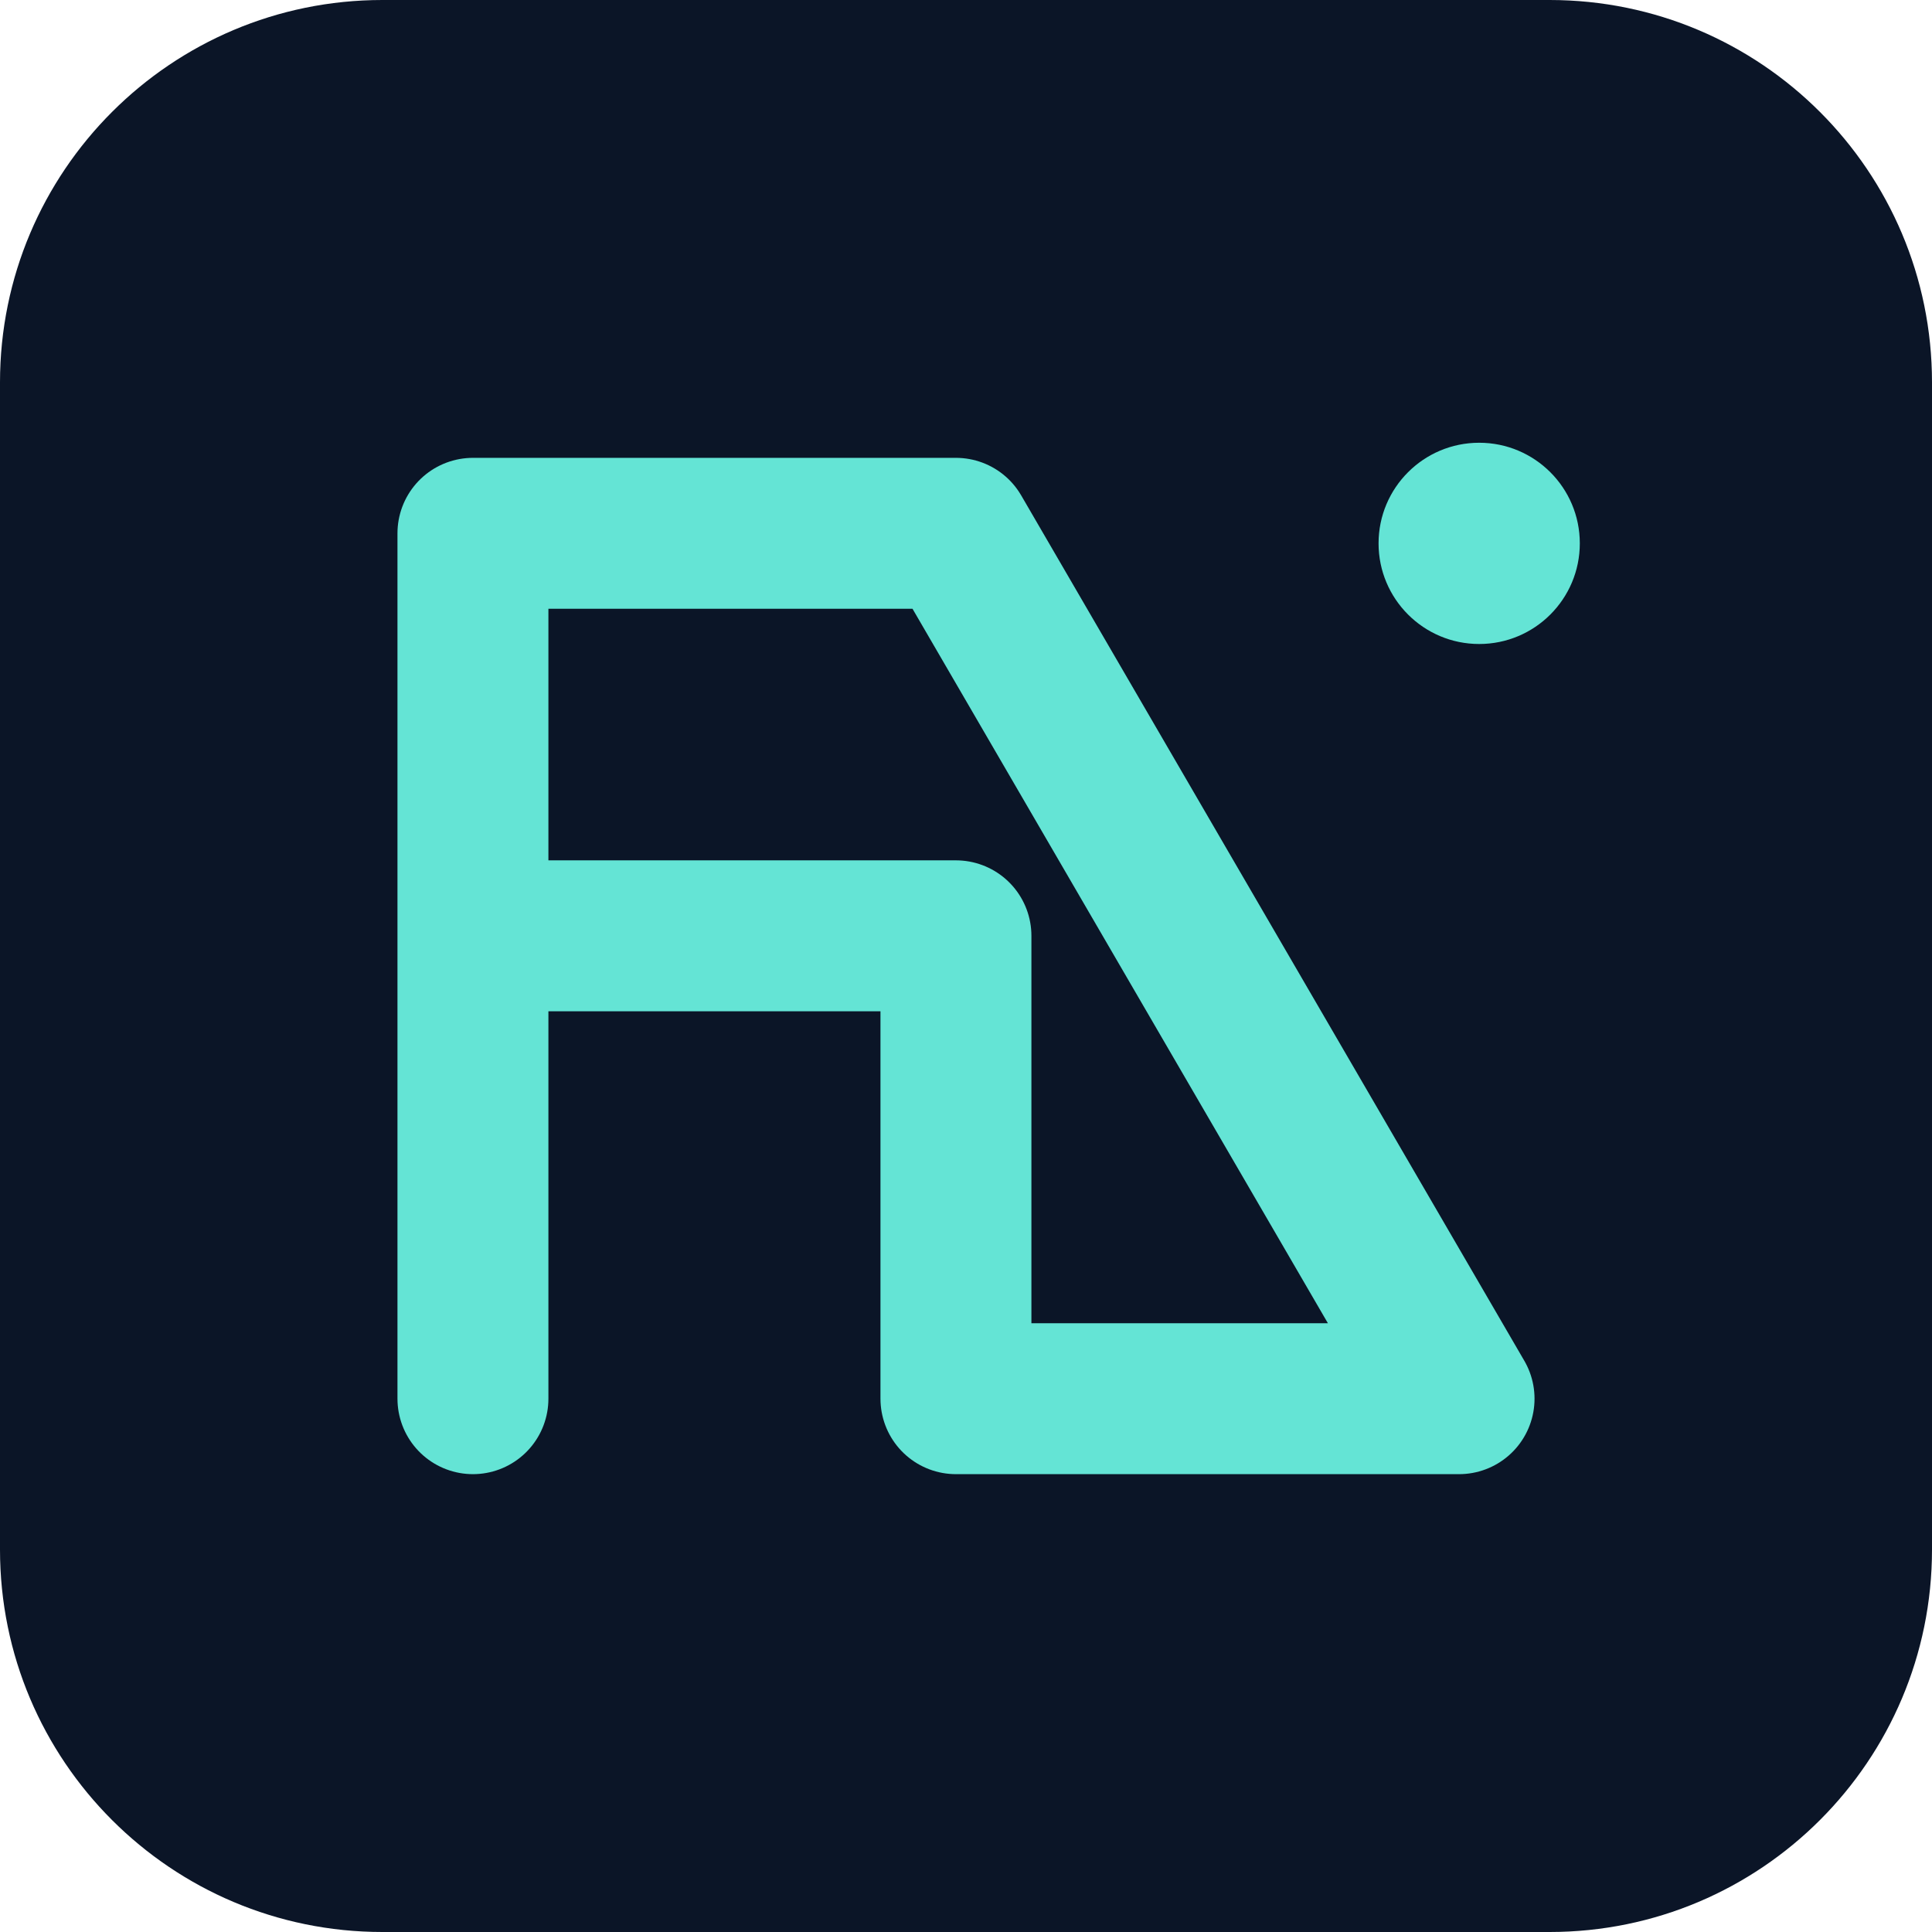
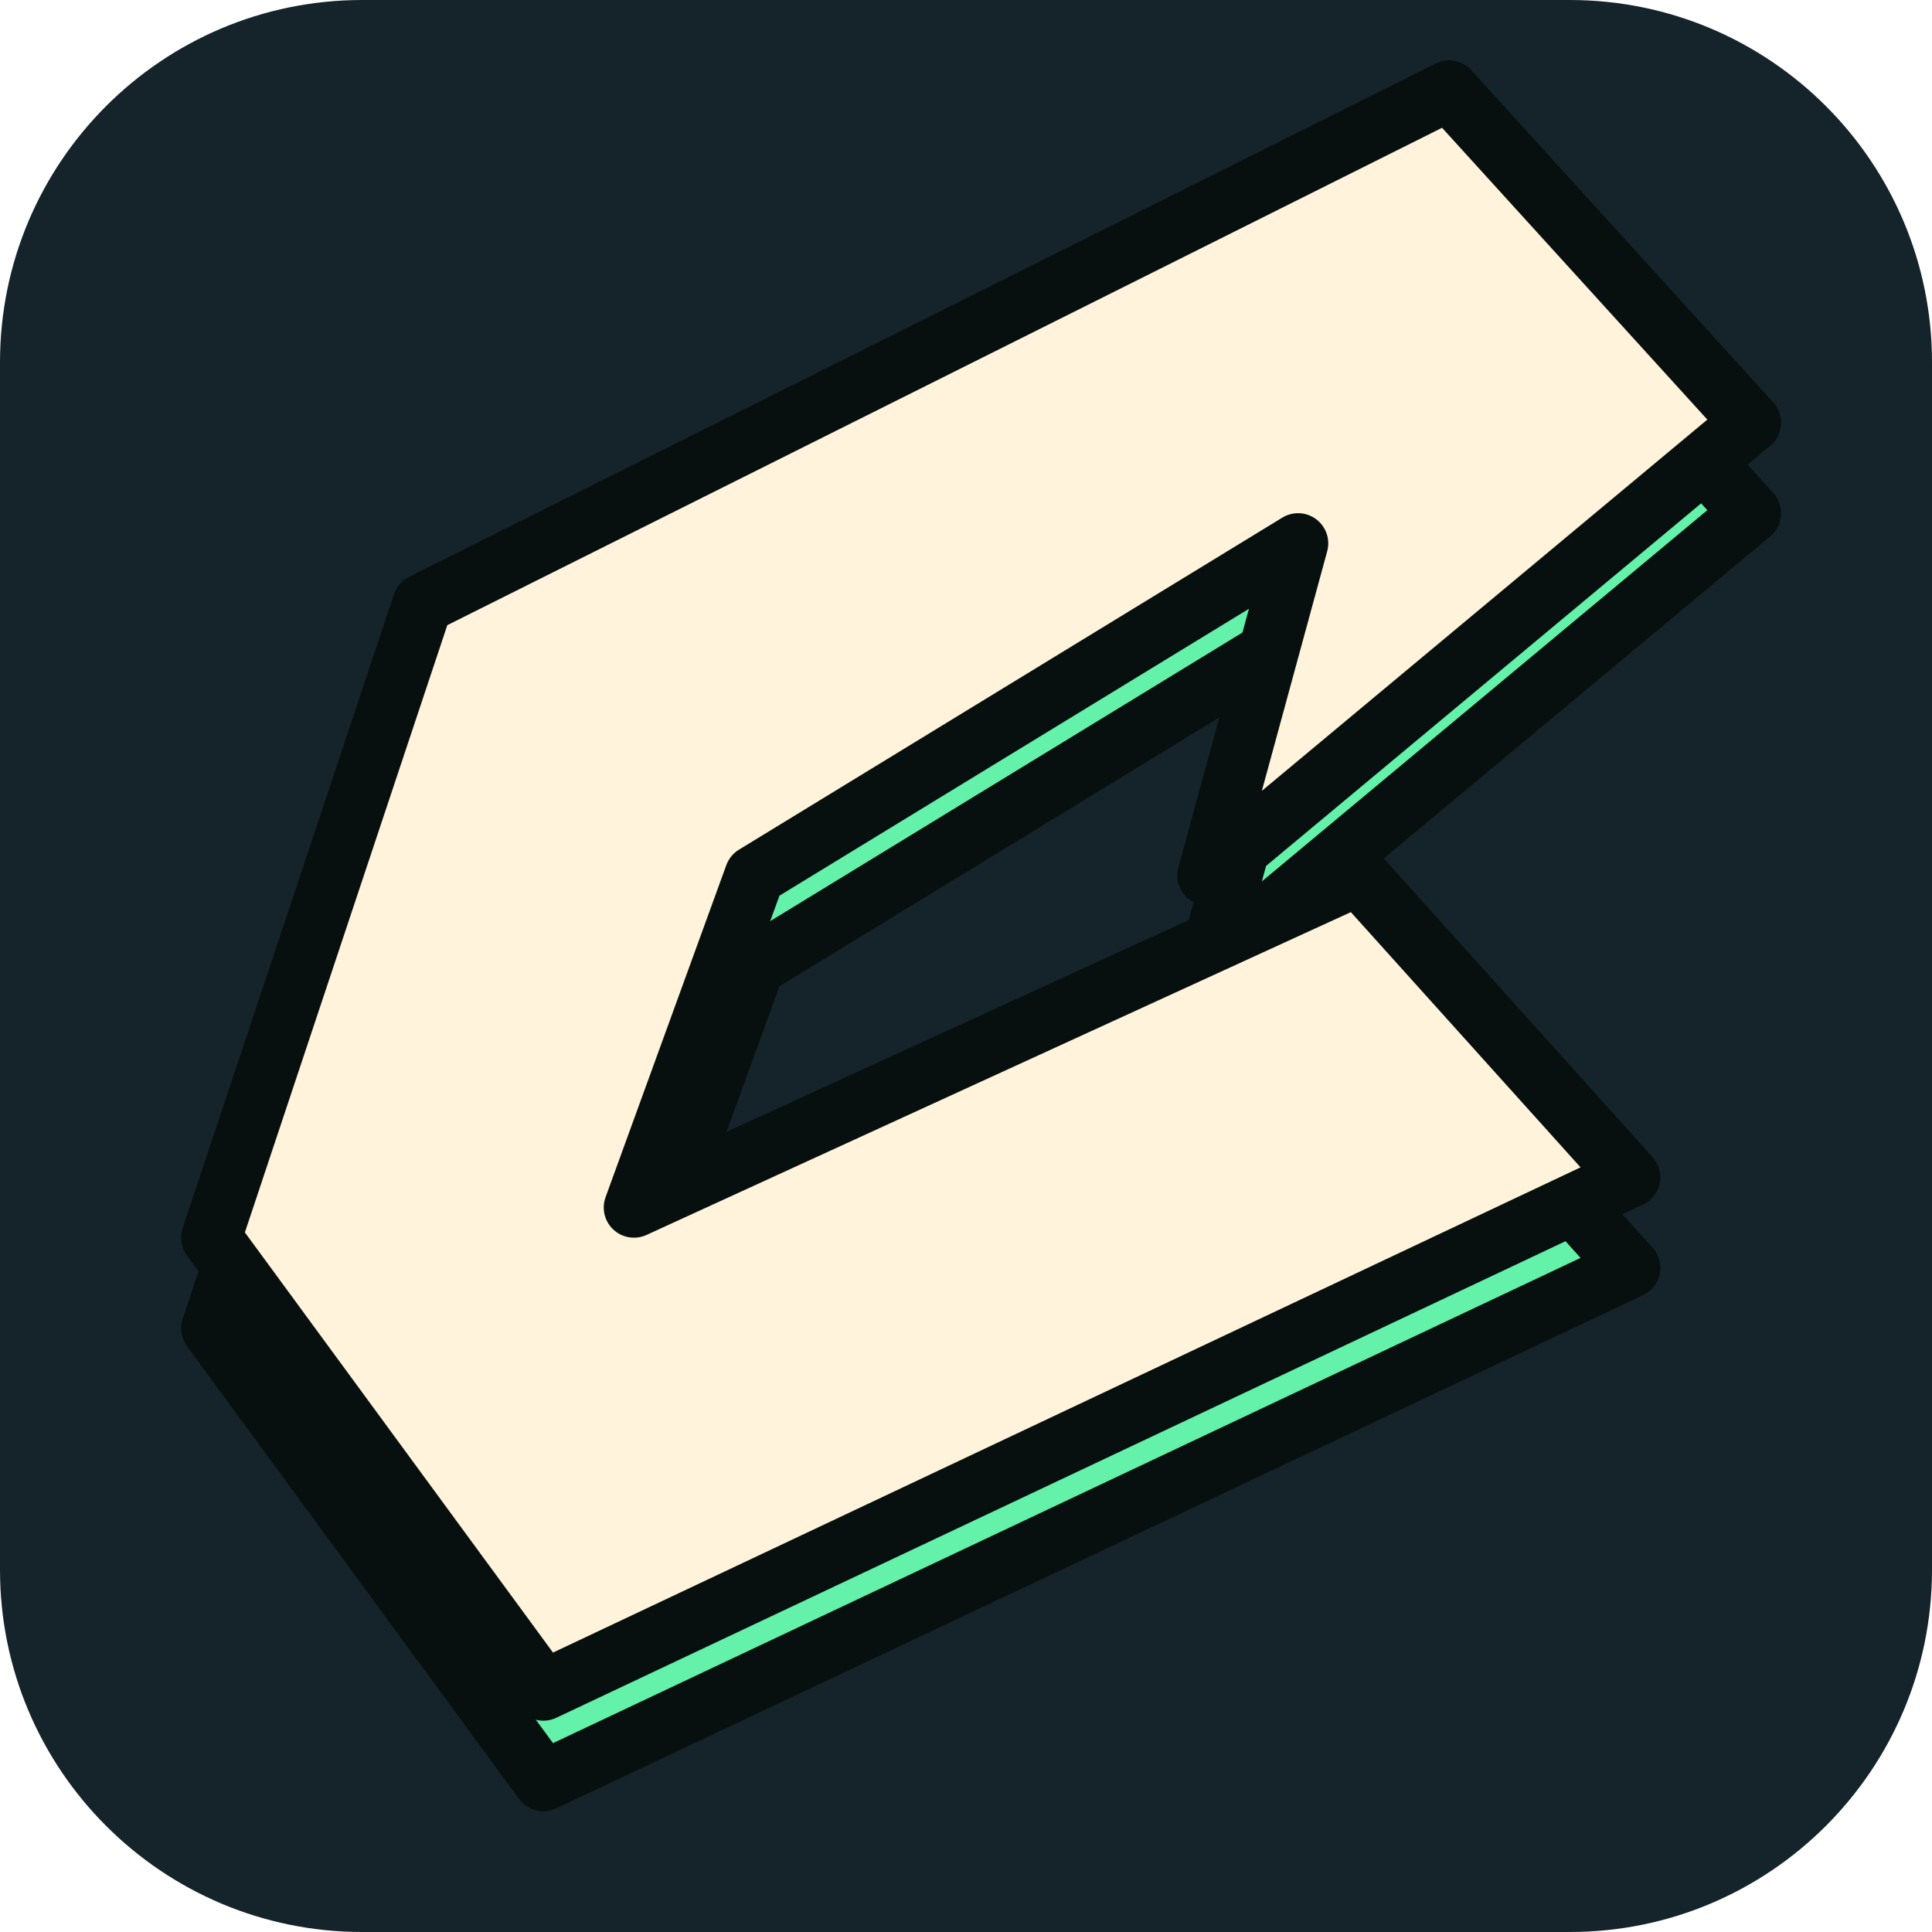
- <svg xmlns="http://www.w3.org/2000/svg" viewBox="0 0 192 192">
-   <rect width="192" height="192" rx="38" fill="#0b1527" />
-   <path d="M47 139V53h48l50 86H95V93H47" fill="none" stroke="#64e4d5" stroke-width="15" stroke-linecap="round" stroke-linejoin="round" />
-   <circle cx="147" cy="54" r="10" fill="#64e4d5" />
+ <svg xmlns="http://www.w3.org/2000/svg" viewBox="0 0 64 64">
+   <rect width="64" height="64" rx="12" fill="#15232a" />
+   <g fill="#64f1aa" stroke="#07100e" stroke-width="2" stroke-linejoin="round">
+     <path id="c" d="M48 6 58 17 40 32 43 21 25 32 21 43 45 32 54 42 18 59 7 44 14 23Z" fill="inherit" />
+     <use href="#c" transform="translate(0 -3)" fill="#fff3dc" style="fill:#fff3dc" />
+   </g>
</svg>
